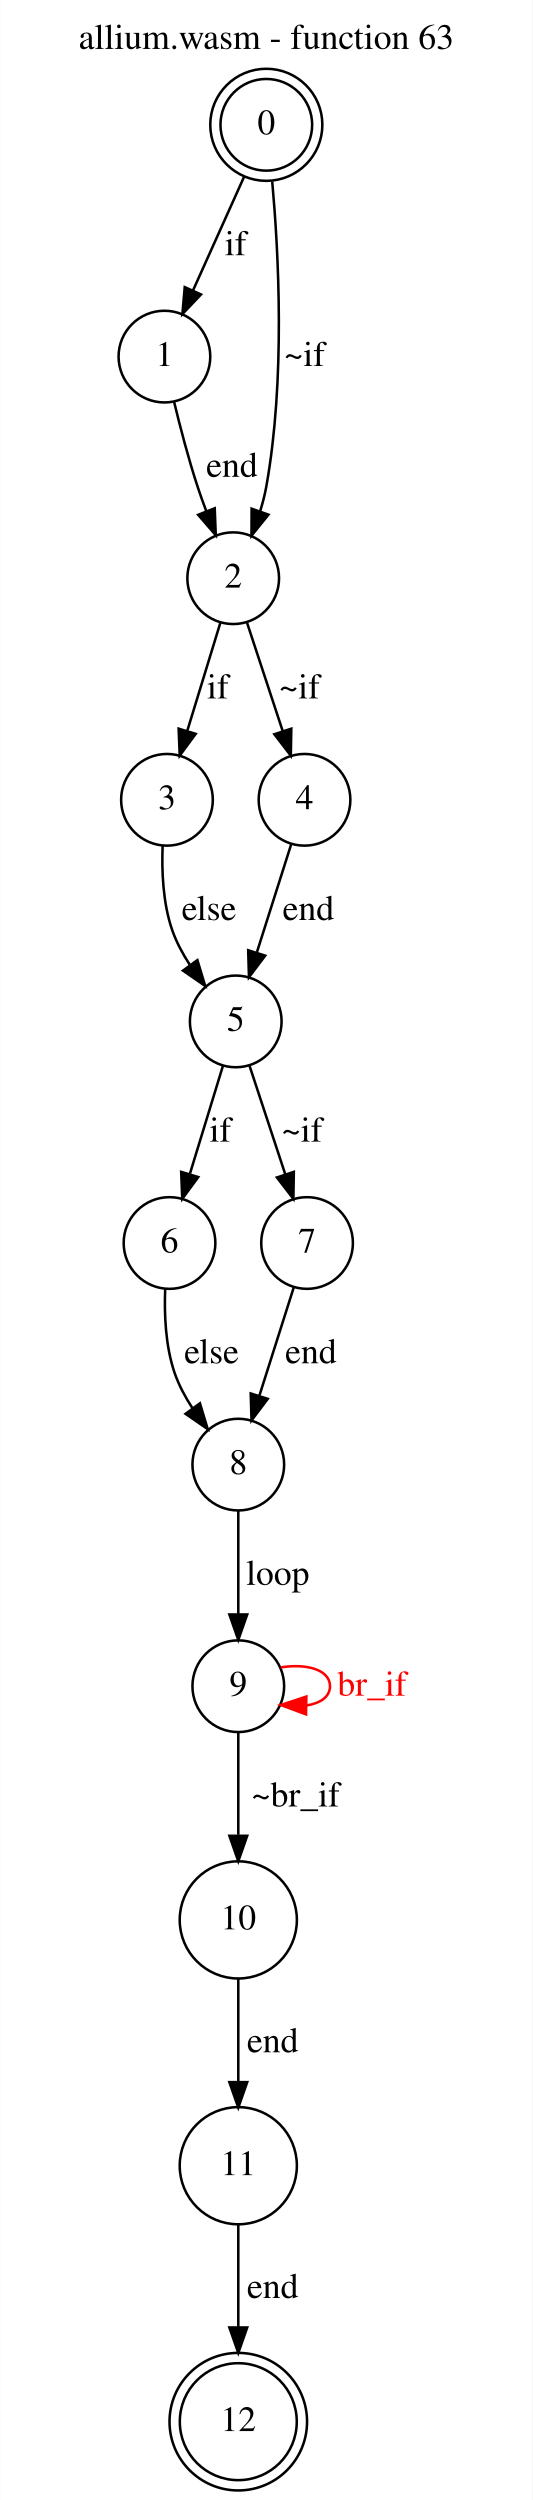
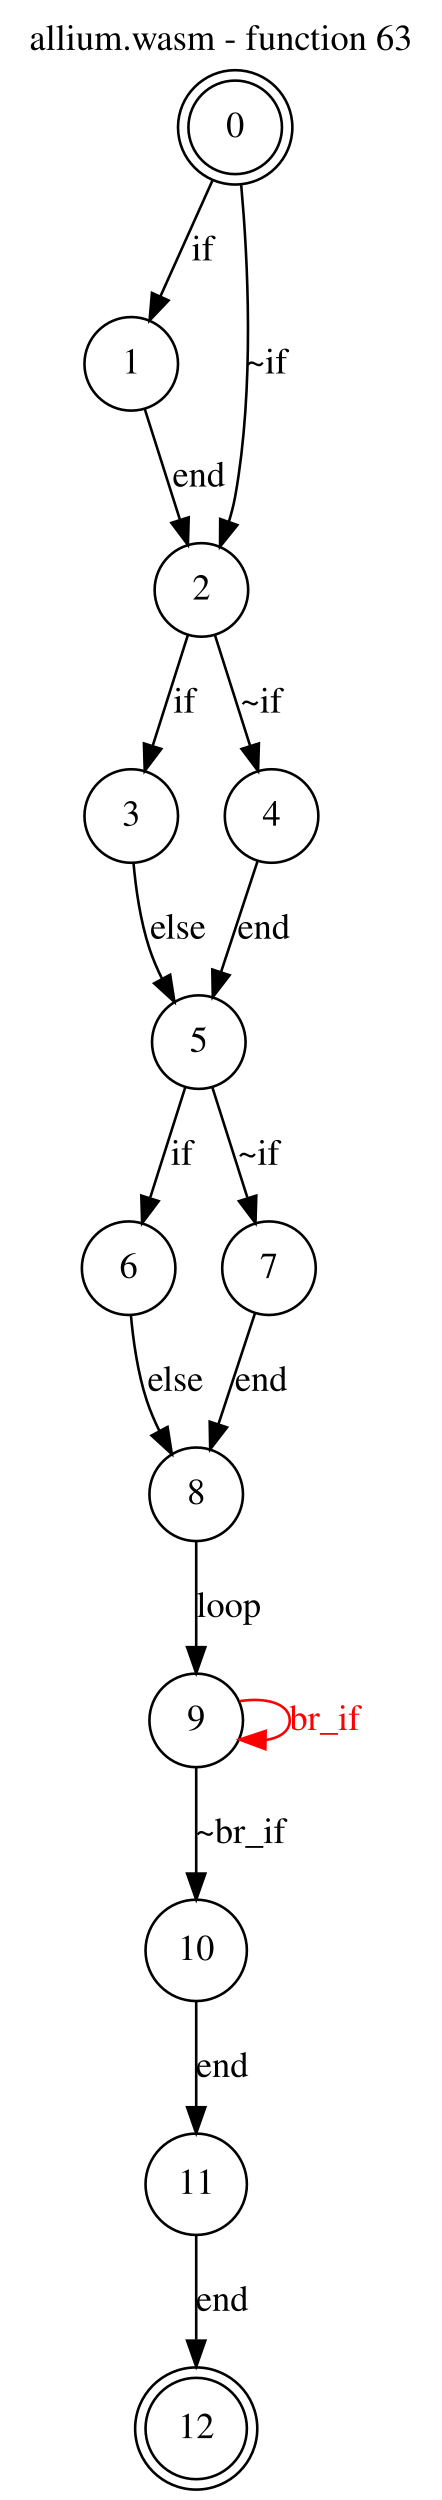
- <svg xmlns="http://www.w3.org/2000/svg" width="209pt" height="981pt" viewBox="0.00 0.00 209.00 981.49">
-   <g id="graph0" class="graph" transform="scale(1 1) rotate(0) translate(4 977.49)">
-     <polygon fill="white" stroke="transparent" points="-4,4 -4,-977.49 205,-977.49 205,4 -4,4" />
-     <text text-anchor="middle" x="100.5" y="-958.29" font-family="Times,serif" font-size="14.00">allium.wasm - function 63</text>
+ <svg xmlns="http://www.w3.org/2000/svg" width="170pt" height="962pt" viewBox="0.00 0.00 170.00 961.99">
+   <g id="graph0" class="graph" transform="scale(1 1) rotate(0) translate(4 957.99)">
+     <polygon fill="white" stroke="transparent" points="-4,4 -4,-957.99 166,-957.99 166,4 -4,4" />
+     <text text-anchor="middle" x="81" y="-938.79" font-family="Times,serif" font-size="14.00">allium.wasm - function 63</text>
    <g id="node1" class="node">
-       <ellipse fill="none" stroke="black" cx="100.5" cy="-928.49" rx="18" ry="18" />
-       <ellipse fill="none" stroke="black" cx="100.5" cy="-928.49" rx="22" ry="22" />
-       <text text-anchor="middle" x="100.5" y="-924.79" font-family="Times,serif" font-size="14.00">0</text>
+       <ellipse fill="none" stroke="black" cx="86.5" cy="-908.99" rx="18" ry="18" />
+       <ellipse fill="none" stroke="black" cx="86.5" cy="-908.99" rx="22" ry="22" />
+       <text text-anchor="middle" x="86.5" y="-905.29" font-family="Times,serif" font-size="14.00">0</text>
    </g>
    <g id="node3" class="node">
-       <ellipse fill="none" stroke="black" cx="60.5" cy="-837.49" rx="18" ry="18" />
-       <text text-anchor="middle" x="60.5" y="-833.79" font-family="Times,serif" font-size="14.00">1</text>
+       <ellipse fill="none" stroke="black" cx="46.5" cy="-817.99" rx="18" ry="18" />
+       <text text-anchor="middle" x="46.5" y="-814.29" font-family="Times,serif" font-size="14.00">1</text>
    </g>
    <g id="edge1" class="edge">
-       <path fill="none" stroke="black" d="M91.82,-908.18C85.92,-895.05 78.06,-877.56 71.69,-863.39" />
-       <polygon fill="black" stroke="black" points="74.86,-861.89 67.56,-854.2 68.47,-864.76 74.86,-861.89" />
-       <text text-anchor="middle" x="88.5" y="-877.29" font-family="Times,serif" font-size="14.00">if</text>
+       <path fill="none" stroke="black" d="M77.82,-888.68C71.92,-875.55 64.06,-858.07 57.69,-843.89" />
+       <polygon fill="black" stroke="black" points="60.86,-842.39 53.56,-834.71 54.47,-845.26 60.86,-842.39" />
+       <text text-anchor="middle" x="74" y="-857.79" font-family="Times,serif" font-size="14.00">if</text>
    </g>
    <g id="node4" class="node">
-       <ellipse fill="none" stroke="black" cx="87.5" cy="-750.49" rx="18" ry="18" />
-       <text text-anchor="middle" x="87.5" y="-746.79" font-family="Times,serif" font-size="14.00">2</text>
+       <ellipse fill="none" stroke="black" cx="73.5" cy="-730.99" rx="18" ry="18" />
+       <text text-anchor="middle" x="73.5" y="-727.29" font-family="Times,serif" font-size="14.00">2</text>
    </g>
    <g id="edge2" class="edge">
-       <path fill="none" stroke="black" d="M102.82,-906.26C105.33,-878.48 108.03,-828.41 100.5,-786.49 99.92,-783.23 99.05,-779.89 98.03,-776.61" />
-       <polygon fill="black" stroke="black" points="101.33,-775.43 94.68,-767.18 94.73,-777.78 101.33,-775.43" />
-       <text text-anchor="middle" x="115.5" y="-833.79" font-family="Times,serif" font-size="14.00">~if</text>
+       <path fill="none" stroke="black" d="M88.82,-886.76C91.33,-858.98 94.03,-808.91 86.5,-766.99 85.92,-763.74 85.05,-760.39 84.03,-757.12" />
+       <polygon fill="black" stroke="black" points="87.33,-755.94 80.68,-747.68 80.73,-758.28 87.33,-755.94" />
+       <text text-anchor="middle" x="98.5" y="-814.29" font-family="Times,serif" font-size="14.00">~if</text>
    </g>
    <g id="node2" class="node">
-       <ellipse fill="none" stroke="black" cx="89.5" cy="-26.75" rx="22.96" ry="22.96" />
-       <ellipse fill="none" stroke="black" cx="89.5" cy="-26.75" rx="27" ry="27" />
-       <text text-anchor="middle" x="89.5" y="-23.05" font-family="Times,serif" font-size="14.00">12</text>
+       <ellipse fill="none" stroke="black" cx="71.5" cy="-23.5" rx="19.5" ry="19.5" />
+       <ellipse fill="none" stroke="black" cx="71.5" cy="-23.5" rx="23.5" ry="23.5" />
+       <text text-anchor="middle" x="71.5" y="-19.8" font-family="Times,serif" font-size="14.00">12</text>
    </g>
    <g id="edge3" class="edge">
-       <path fill="none" stroke="black" d="M64.31,-819.67C66.67,-809.89 69.92,-797.39 73.5,-786.49 74.54,-783.32 75.72,-780.02 76.95,-776.77" />
-       <polygon fill="black" stroke="black" points="80.25,-777.95 80.66,-767.36 73.74,-775.38 80.25,-777.95" />
-       <text text-anchor="middle" x="87" y="-790.29" font-family="Times,serif" font-size="14.00">end</text>
+       <path fill="none" stroke="black" d="M51.71,-800.6C55.52,-788.61 60.76,-772.08 65.16,-758.26" />
+       <polygon fill="black" stroke="black" points="68.62,-758.92 68.31,-748.33 61.95,-756.8 68.62,-758.92" />
+       <text text-anchor="middle" x="72.5" y="-770.79" font-family="Times,serif" font-size="14.00">end</text>
    </g>
    <g id="node5" class="node">
-       <ellipse fill="none" stroke="black" cx="61.5" cy="-663.49" rx="18" ry="18" />
-       <text text-anchor="middle" x="61.5" y="-659.79" font-family="Times,serif" font-size="14.00">3</text>
+       <ellipse fill="none" stroke="black" cx="46.5" cy="-643.99" rx="18" ry="18" />
+       <text text-anchor="middle" x="46.5" y="-640.29" font-family="Times,serif" font-size="14.00">3</text>
    </g>
    <g id="edge4" class="edge">
-       <path fill="none" stroke="black" d="M82.49,-733.1C78.82,-721.1 73.76,-704.58 69.53,-690.75" />
-       <polygon fill="black" stroke="black" points="72.77,-689.37 66.5,-680.83 66.08,-691.41 72.77,-689.37" />
-       <text text-anchor="middle" x="81.5" y="-703.29" font-family="Times,serif" font-size="14.00">if</text>
+       <path fill="none" stroke="black" d="M68.29,-713.6C64.48,-701.61 59.24,-685.08 54.84,-671.26" />
+       <polygon fill="black" stroke="black" points="58.05,-669.8 51.69,-661.33 51.38,-671.92 58.05,-669.8" />
+       <text text-anchor="middle" x="67" y="-683.79" font-family="Times,serif" font-size="14.00">if</text>
    </g>
    <g id="node6" class="node">
-       <ellipse fill="none" stroke="black" cx="115.5" cy="-663.49" rx="18" ry="18" />
-       <text text-anchor="middle" x="115.5" y="-659.79" font-family="Times,serif" font-size="14.00">4</text>
+       <ellipse fill="none" stroke="black" cx="100.5" cy="-643.99" rx="18" ry="18" />
+       <text text-anchor="middle" x="100.5" y="-640.29" font-family="Times,serif" font-size="14.00">4</text>
    </g>
    <g id="edge5" class="edge">
-       <path fill="none" stroke="black" d="M92.9,-733.1C96.89,-720.99 102.4,-704.26 106.98,-690.35" />
-       <polygon fill="black" stroke="black" points="110.31,-691.42 110.12,-680.83 103.66,-689.23 110.31,-691.42" />
-       <text text-anchor="middle" x="113.5" y="-703.29" font-family="Times,serif" font-size="14.00">~if</text>
+       <path fill="none" stroke="black" d="M78.71,-713.6C82.52,-701.61 87.76,-685.08 92.16,-671.26" />
+       <polygon fill="black" stroke="black" points="95.62,-671.92 95.31,-661.33 88.95,-669.8 95.62,-671.92" />
+       <text text-anchor="middle" x="96.5" y="-683.79" font-family="Times,serif" font-size="14.00">~if</text>
    </g>
    <g id="node7" class="node">
-       <ellipse fill="none" stroke="black" cx="88.5" cy="-576.49" rx="18" ry="18" />
-       <text text-anchor="middle" x="88.5" y="-572.79" font-family="Times,serif" font-size="14.00">5</text>
+       <ellipse fill="none" stroke="black" cx="72.5" cy="-556.99" rx="18" ry="18" />
+       <text text-anchor="middle" x="72.5" y="-553.29" font-family="Times,serif" font-size="14.00">5</text>
    </g>
    <g id="edge6" class="edge">
-       <path fill="none" stroke="black" d="M59.8,-645.38C59.4,-635.51 59.9,-623.01 63.5,-612.49 65.14,-607.71 67.66,-603.01 70.48,-598.68" />
-       <polygon fill="black" stroke="black" points="73.44,-600.56 76.5,-590.41 67.79,-596.43 73.44,-600.56" />
-       <text text-anchor="middle" x="78" y="-616.29" font-family="Times,serif" font-size="14.00">else</text>
+       <path fill="none" stroke="black" d="M47.37,-625.98C48.24,-616.15 49.99,-603.65 53.5,-592.99 54.78,-589.11 56.48,-585.16 58.34,-581.37" />
+       <polygon fill="black" stroke="black" points="61.48,-582.91 63.13,-572.45 55.32,-579.6 61.48,-582.91" />
+       <text text-anchor="middle" x="64.5" y="-596.79" font-family="Times,serif" font-size="14.00">else</text>
    </g>
    <g id="edge7" class="edge">
-       <path fill="none" stroke="black" d="M110.29,-646.1C106.48,-634.1 101.24,-617.58 96.84,-603.75" />
-       <polygon fill="black" stroke="black" points="100.05,-602.3 93.69,-593.83 93.38,-604.42 100.05,-602.3" />
-       <text text-anchor="middle" x="117" y="-616.29" font-family="Times,serif" font-size="14.00">end</text>
+       <path fill="none" stroke="black" d="M95.1,-626.6C91.11,-614.49 85.6,-597.76 81.02,-583.85" />
+       <polygon fill="black" stroke="black" points="84.34,-582.73 77.88,-574.33 77.69,-584.92 84.34,-582.73" />
+       <text text-anchor="middle" x="97.5" y="-596.79" font-family="Times,serif" font-size="14.00">end</text>
    </g>
    <g id="node8" class="node">
-       <ellipse fill="none" stroke="black" cx="62.5" cy="-489.49" rx="18" ry="18" />
-       <text text-anchor="middle" x="62.5" y="-485.79" font-family="Times,serif" font-size="14.00">6</text>
+       <ellipse fill="none" stroke="black" cx="45.5" cy="-469.99" rx="18" ry="18" />
+       <text text-anchor="middle" x="45.5" y="-466.29" font-family="Times,serif" font-size="14.00">6</text>
    </g>
    <g id="edge8" class="edge">
-       <path fill="none" stroke="black" d="M83.49,-559.1C79.82,-547.1 74.76,-530.58 70.53,-516.75" />
-       <polygon fill="black" stroke="black" points="73.77,-515.37 67.5,-506.83 67.08,-517.41 73.77,-515.37" />
-       <text text-anchor="middle" x="82.5" y="-529.29" font-family="Times,serif" font-size="14.00">if</text>
+       <path fill="none" stroke="black" d="M67.29,-539.6C63.48,-527.61 58.24,-511.08 53.84,-497.26" />
+       <polygon fill="black" stroke="black" points="57.05,-495.8 50.69,-487.33 50.38,-497.92 57.05,-495.8" />
+       <text text-anchor="middle" x="66" y="-509.79" font-family="Times,serif" font-size="14.00">if</text>
    </g>
    <g id="node9" class="node">
-       <ellipse fill="none" stroke="black" cx="116.5" cy="-489.49" rx="18" ry="18" />
-       <text text-anchor="middle" x="116.5" y="-485.79" font-family="Times,serif" font-size="14.00">7</text>
+       <ellipse fill="none" stroke="black" cx="99.5" cy="-469.99" rx="18" ry="18" />
+       <text text-anchor="middle" x="99.5" y="-466.29" font-family="Times,serif" font-size="14.00">7</text>
    </g>
    <g id="edge9" class="edge">
-       <path fill="none" stroke="black" d="M93.9,-559.1C97.89,-546.99 103.4,-530.26 107.98,-516.35" />
-       <polygon fill="black" stroke="black" points="111.31,-517.42 111.12,-506.83 104.66,-515.23 111.31,-517.42" />
-       <text text-anchor="middle" x="114.5" y="-529.29" font-family="Times,serif" font-size="14.00">~if</text>
+       <path fill="none" stroke="black" d="M77.71,-539.6C81.52,-527.61 86.76,-511.08 91.16,-497.26" />
+       <polygon fill="black" stroke="black" points="94.62,-497.92 94.31,-487.33 87.95,-495.8 94.62,-497.92" />
+       <text text-anchor="middle" x="95.5" y="-509.79" font-family="Times,serif" font-size="14.00">~if</text>
    </g>
    <g id="node10" class="node">
-       <ellipse fill="none" stroke="black" cx="89.5" cy="-402.49" rx="18" ry="18" />
-       <text text-anchor="middle" x="89.5" y="-398.79" font-family="Times,serif" font-size="14.00">8</text>
+       <ellipse fill="none" stroke="black" cx="71.5" cy="-382.99" rx="18" ry="18" />
+       <text text-anchor="middle" x="71.5" y="-379.29" font-family="Times,serif" font-size="14.00">8</text>
    </g>
    <g id="edge10" class="edge">
-       <path fill="none" stroke="black" d="M60.8,-471.38C60.4,-461.51 60.9,-449.01 64.5,-438.49 66.14,-433.71 68.66,-429.01 71.48,-424.68" />
-       <polygon fill="black" stroke="black" points="74.44,-426.56 77.5,-416.41 68.79,-422.43 74.44,-426.56" />
-       <text text-anchor="middle" x="79" y="-442.29" font-family="Times,serif" font-size="14.00">else</text>
+       <path fill="none" stroke="black" d="M46.37,-451.98C47.24,-442.15 48.99,-429.65 52.5,-418.99 53.78,-415.11 55.48,-411.16 57.34,-407.37" />
+       <polygon fill="black" stroke="black" points="60.48,-408.91 62.13,-398.45 54.32,-405.6 60.48,-408.91" />
+       <text text-anchor="middle" x="63.5" y="-422.79" font-family="Times,serif" font-size="14.00">else</text>
    </g>
    <g id="edge11" class="edge">
-       <path fill="none" stroke="black" d="M111.29,-472.1C107.48,-460.1 102.24,-443.58 97.84,-429.75" />
-       <polygon fill="black" stroke="black" points="101.05,-428.3 94.69,-419.83 94.38,-430.42 101.05,-428.3" />
-       <text text-anchor="middle" x="118" y="-442.29" font-family="Times,serif" font-size="14.00">end</text>
+       <path fill="none" stroke="black" d="M94.1,-452.6C90.11,-440.49 84.6,-423.76 80.02,-409.85" />
+       <polygon fill="black" stroke="black" points="83.34,-408.73 76.88,-400.33 76.69,-410.92 83.34,-408.73" />
+       <text text-anchor="middle" x="96.5" y="-422.79" font-family="Times,serif" font-size="14.00">end</text>
    </g>
    <g id="node11" class="node">
-       <ellipse fill="none" stroke="black" cx="89.5" cy="-315.49" rx="18" ry="18" />
-       <text text-anchor="middle" x="89.5" y="-311.79" font-family="Times,serif" font-size="14.00">9</text>
+       <ellipse fill="none" stroke="black" cx="71.5" cy="-295.99" rx="18" ry="18" />
+       <text text-anchor="middle" x="71.5" y="-292.29" font-family="Times,serif" font-size="14.00">9</text>
    </g>
    <g id="edge12" class="edge">
-       <path fill="none" stroke="black" d="M89.5,-384.29C89.5,-372.65 89.5,-357.04 89.5,-343.72" />
-       <polygon fill="black" stroke="black" points="93,-343.66 89.5,-333.66 86,-343.66 93,-343.66" />
-       <text text-anchor="middle" x="105" y="-355.29" font-family="Times,serif" font-size="14.00">loop</text>
+       <path fill="none" stroke="black" d="M71.5,-364.79C71.5,-353.15 71.5,-337.54 71.5,-324.23" />
+       <polygon fill="black" stroke="black" points="75,-324.17 71.5,-314.17 68,-324.17 75,-324.17" />
+       <text text-anchor="middle" x="84" y="-335.79" font-family="Times,serif" font-size="14.00">loop</text>
    </g>
    <g id="edge14" class="edge">
-       <path fill="none" stroke="red" d="M106.16,-322.87C116.12,-324.51 125.5,-322.05 125.5,-315.49 125.5,-311.28 121.65,-308.76 116.27,-307.93" />
-       <polygon fill="red" stroke="red" points="116.1,-304.43 106.16,-308.11 116.22,-311.43 116.1,-304.43" />
-       <text text-anchor="middle" x="142" y="-311.79" font-family="Times,serif" font-size="14.00" fill="red">br_if</text>
+       <path fill="none" stroke="red" d="M88.16,-303.37C98.12,-305.01 107.5,-302.55 107.5,-295.99 107.5,-291.79 103.65,-289.26 98.27,-288.43" />
+       <polygon fill="red" stroke="red" points="98.1,-284.93 88.16,-288.61 98.22,-291.93 98.1,-284.93" />
+       <text text-anchor="middle" x="121" y="-292.29" font-family="Times,serif" font-size="14.00" fill="red">br_if</text>
    </g>
    <g id="node12" class="node">
-       <ellipse fill="none" stroke="black" cx="89.5" cy="-223.74" rx="23" ry="23" />
-       <text text-anchor="middle" x="89.5" y="-220.04" font-family="Times,serif" font-size="14.00">10</text>
+       <ellipse fill="none" stroke="black" cx="71.5" cy="-207.49" rx="19.5" ry="19.5" />
+       <text text-anchor="middle" x="71.5" y="-203.79" font-family="Times,serif" font-size="14.00">10</text>
    </g>
    <g id="edge13" class="edge">
-       <path fill="none" stroke="black" d="M89.5,-297.18C89.5,-285.85 89.5,-270.68 89.5,-257.16" />
-       <polygon fill="black" stroke="black" points="93,-256.77 89.5,-246.77 86,-256.77 93,-256.77" />
-       <text text-anchor="middle" x="112" y="-268.29" font-family="Times,serif" font-size="14.00">~br_if</text>
+       <path fill="none" stroke="black" d="M71.5,-277.9C71.5,-266.32 71.5,-250.74 71.5,-237.27" />
+       <polygon fill="black" stroke="black" points="75,-237.04 71.5,-227.04 68,-237.04 75,-237.04" />
+       <text text-anchor="middle" x="88.5" y="-248.79" font-family="Times,serif" font-size="14.00">~br_if</text>
    </g>
    <g id="node13" class="node">
-       <ellipse fill="none" stroke="black" cx="89.5" cy="-127.24" rx="23" ry="23" />
-       <text text-anchor="middle" x="89.5" y="-123.54" font-family="Times,serif" font-size="14.00">11</text>
+       <ellipse fill="none" stroke="black" cx="71.5" cy="-117.49" rx="19.5" ry="19.5" />
+       <text text-anchor="middle" x="71.5" y="-113.79" font-family="Times,serif" font-size="14.00">11</text>
    </g>
    <g id="edge15" class="edge">
-       <path fill="none" stroke="black" d="M89.5,-200.82C89.5,-188.78 89.5,-173.61 89.5,-160.26" />
-       <polygon fill="black" stroke="black" points="93,-160.04 89.5,-150.04 86,-160.04 93,-160.04" />
-       <text text-anchor="middle" x="103" y="-171.79" font-family="Times,serif" font-size="14.00">end</text>
+       <path fill="none" stroke="black" d="M71.5,-187.83C71.5,-176.05 71.5,-160.59 71.5,-147.25" />
+       <polygon fill="black" stroke="black" points="75,-147.13 71.5,-137.13 68,-147.13 75,-147.13" />
+       <text text-anchor="middle" x="81.5" y="-158.79" font-family="Times,serif" font-size="14.00">end</text>
    </g>
    <g id="edge16" class="edge">
-       <path fill="none" stroke="black" d="M89.5,-104.38C89.5,-92.46 89.5,-77.4 89.5,-63.79" />
-       <polygon fill="black" stroke="black" points="93,-63.74 89.5,-53.74 86,-63.74 93,-63.74" />
-       <text text-anchor="middle" x="103" y="-75.3" font-family="Times,serif" font-size="14.00">end</text>
+       <path fill="none" stroke="black" d="M71.5,-97.88C71.5,-86.36 71.5,-71.24 71.5,-57.72" />
+       <polygon fill="black" stroke="black" points="75,-57.32 71.5,-47.32 68,-57.32 75,-57.32" />
+       <text text-anchor="middle" x="81.5" y="-68.8" font-family="Times,serif" font-size="14.00">end</text>
    </g>
  </g>
</svg>
